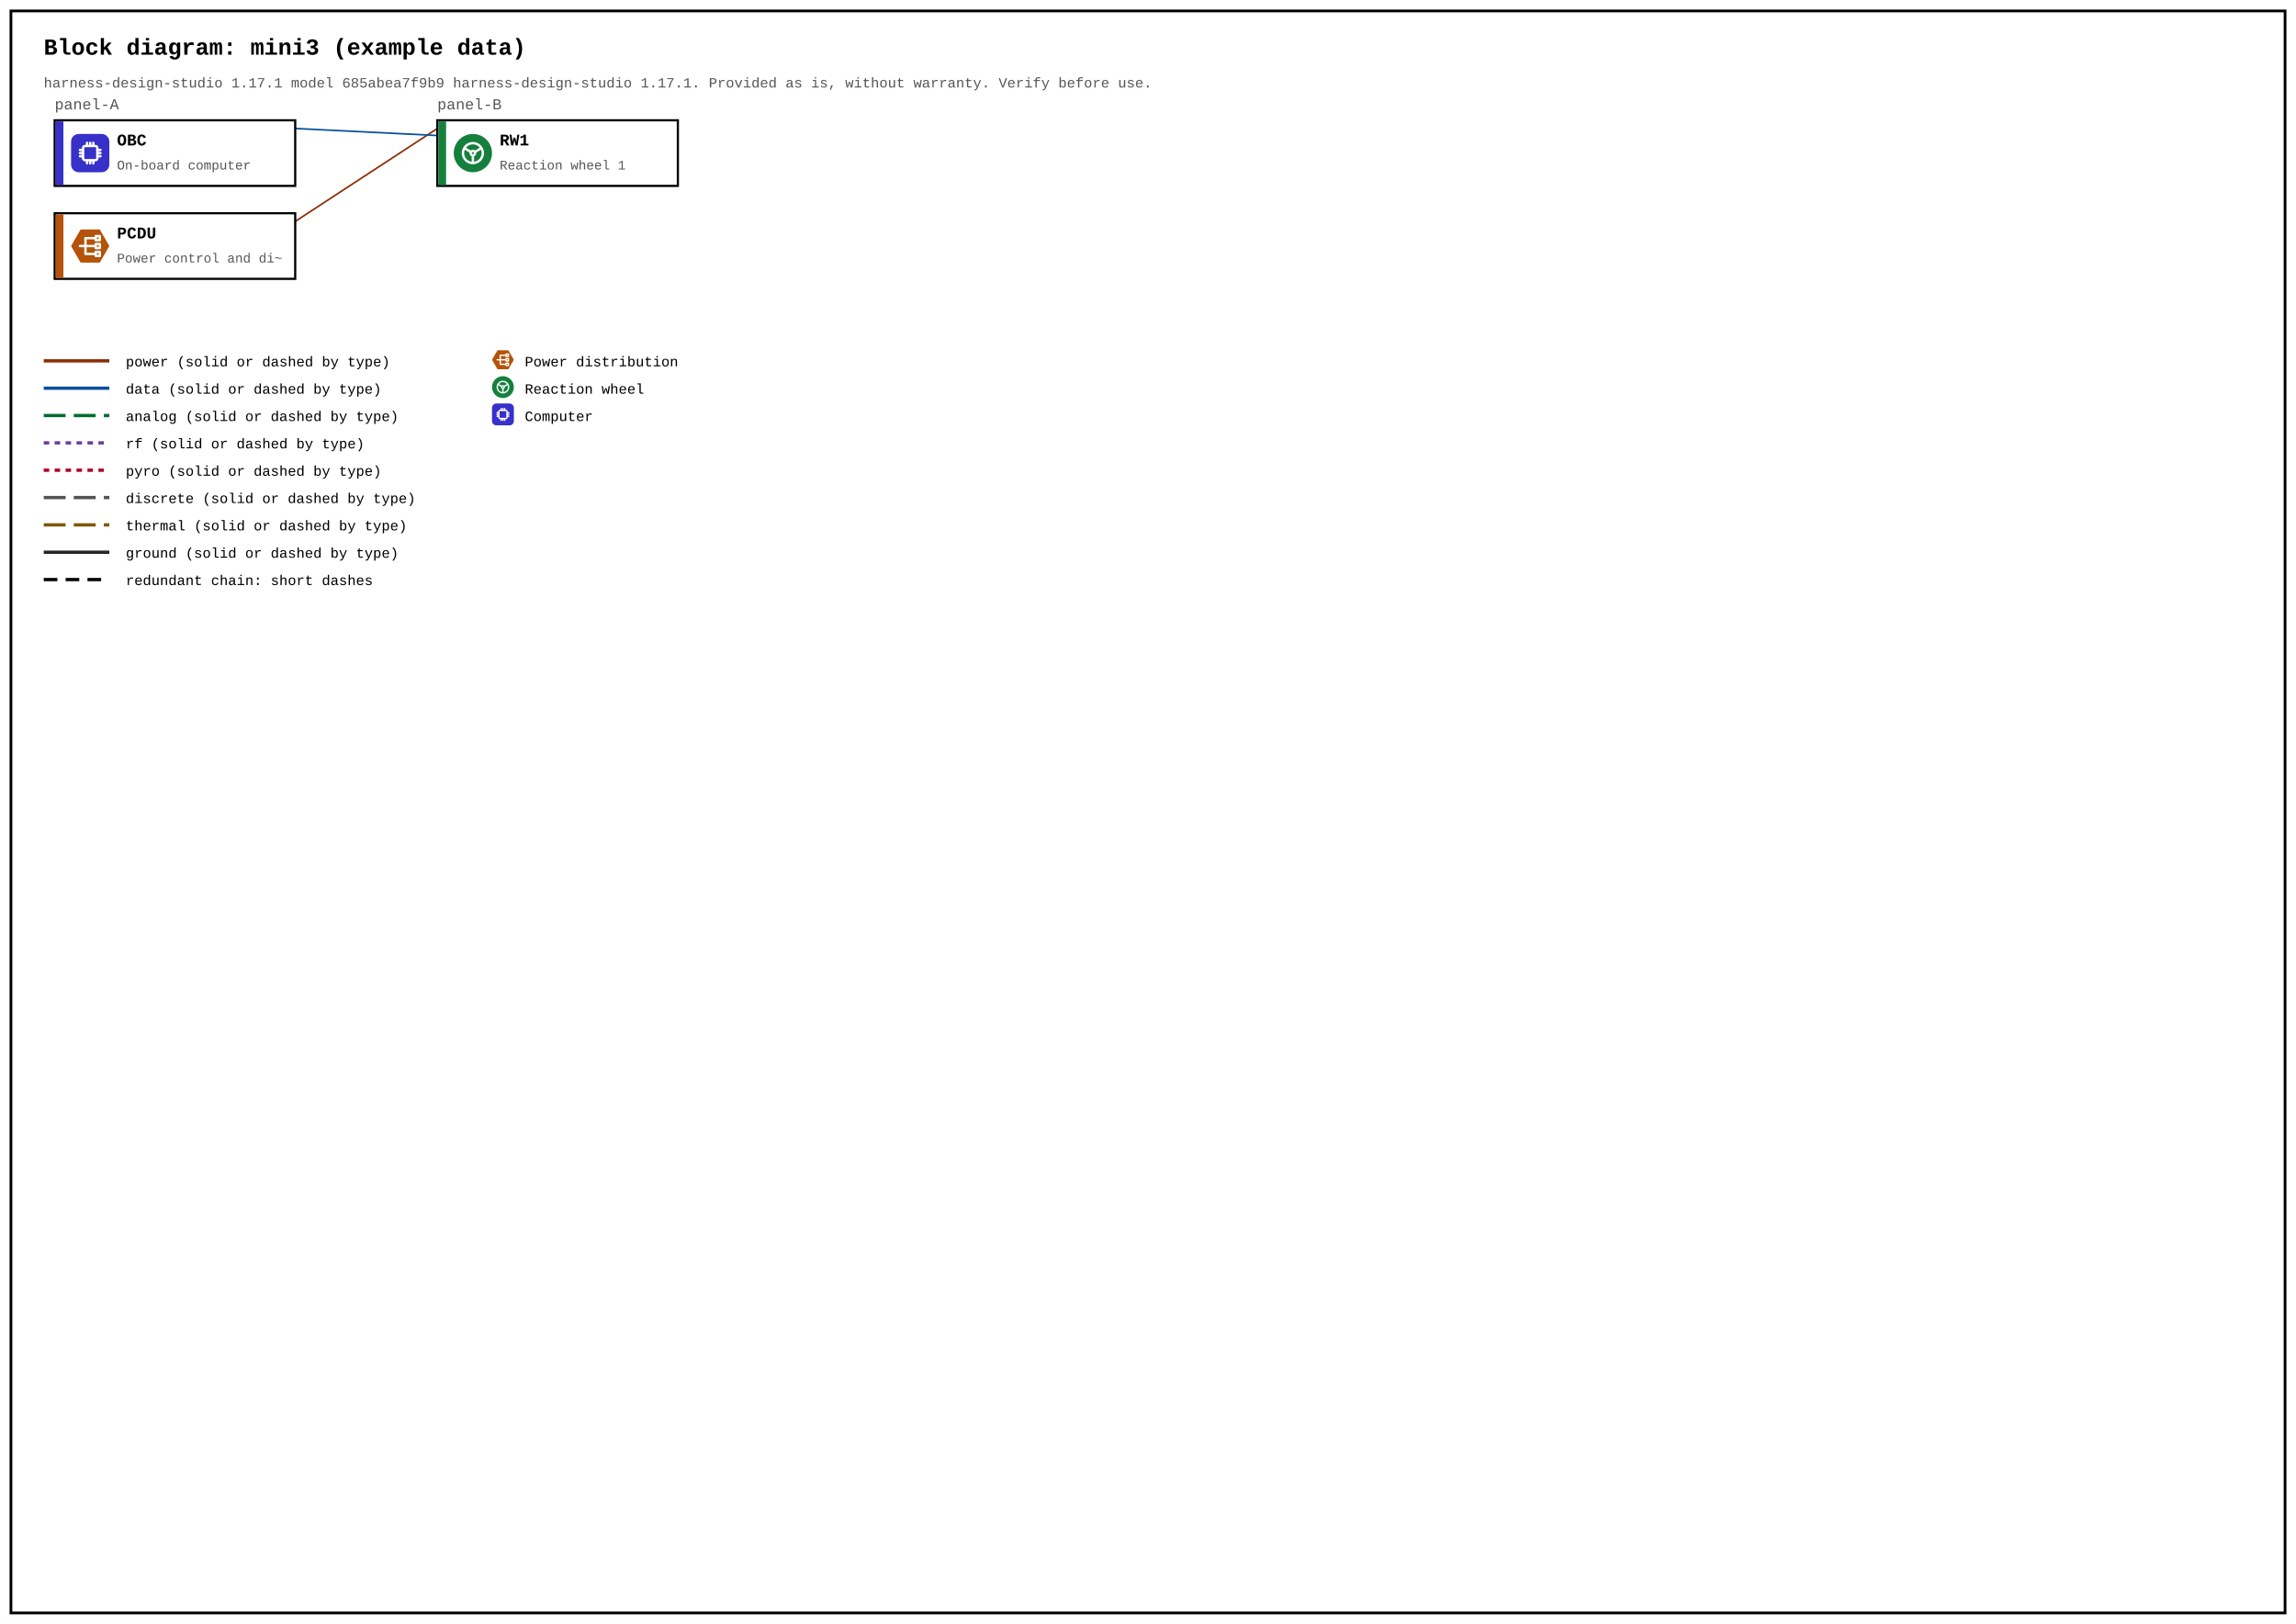
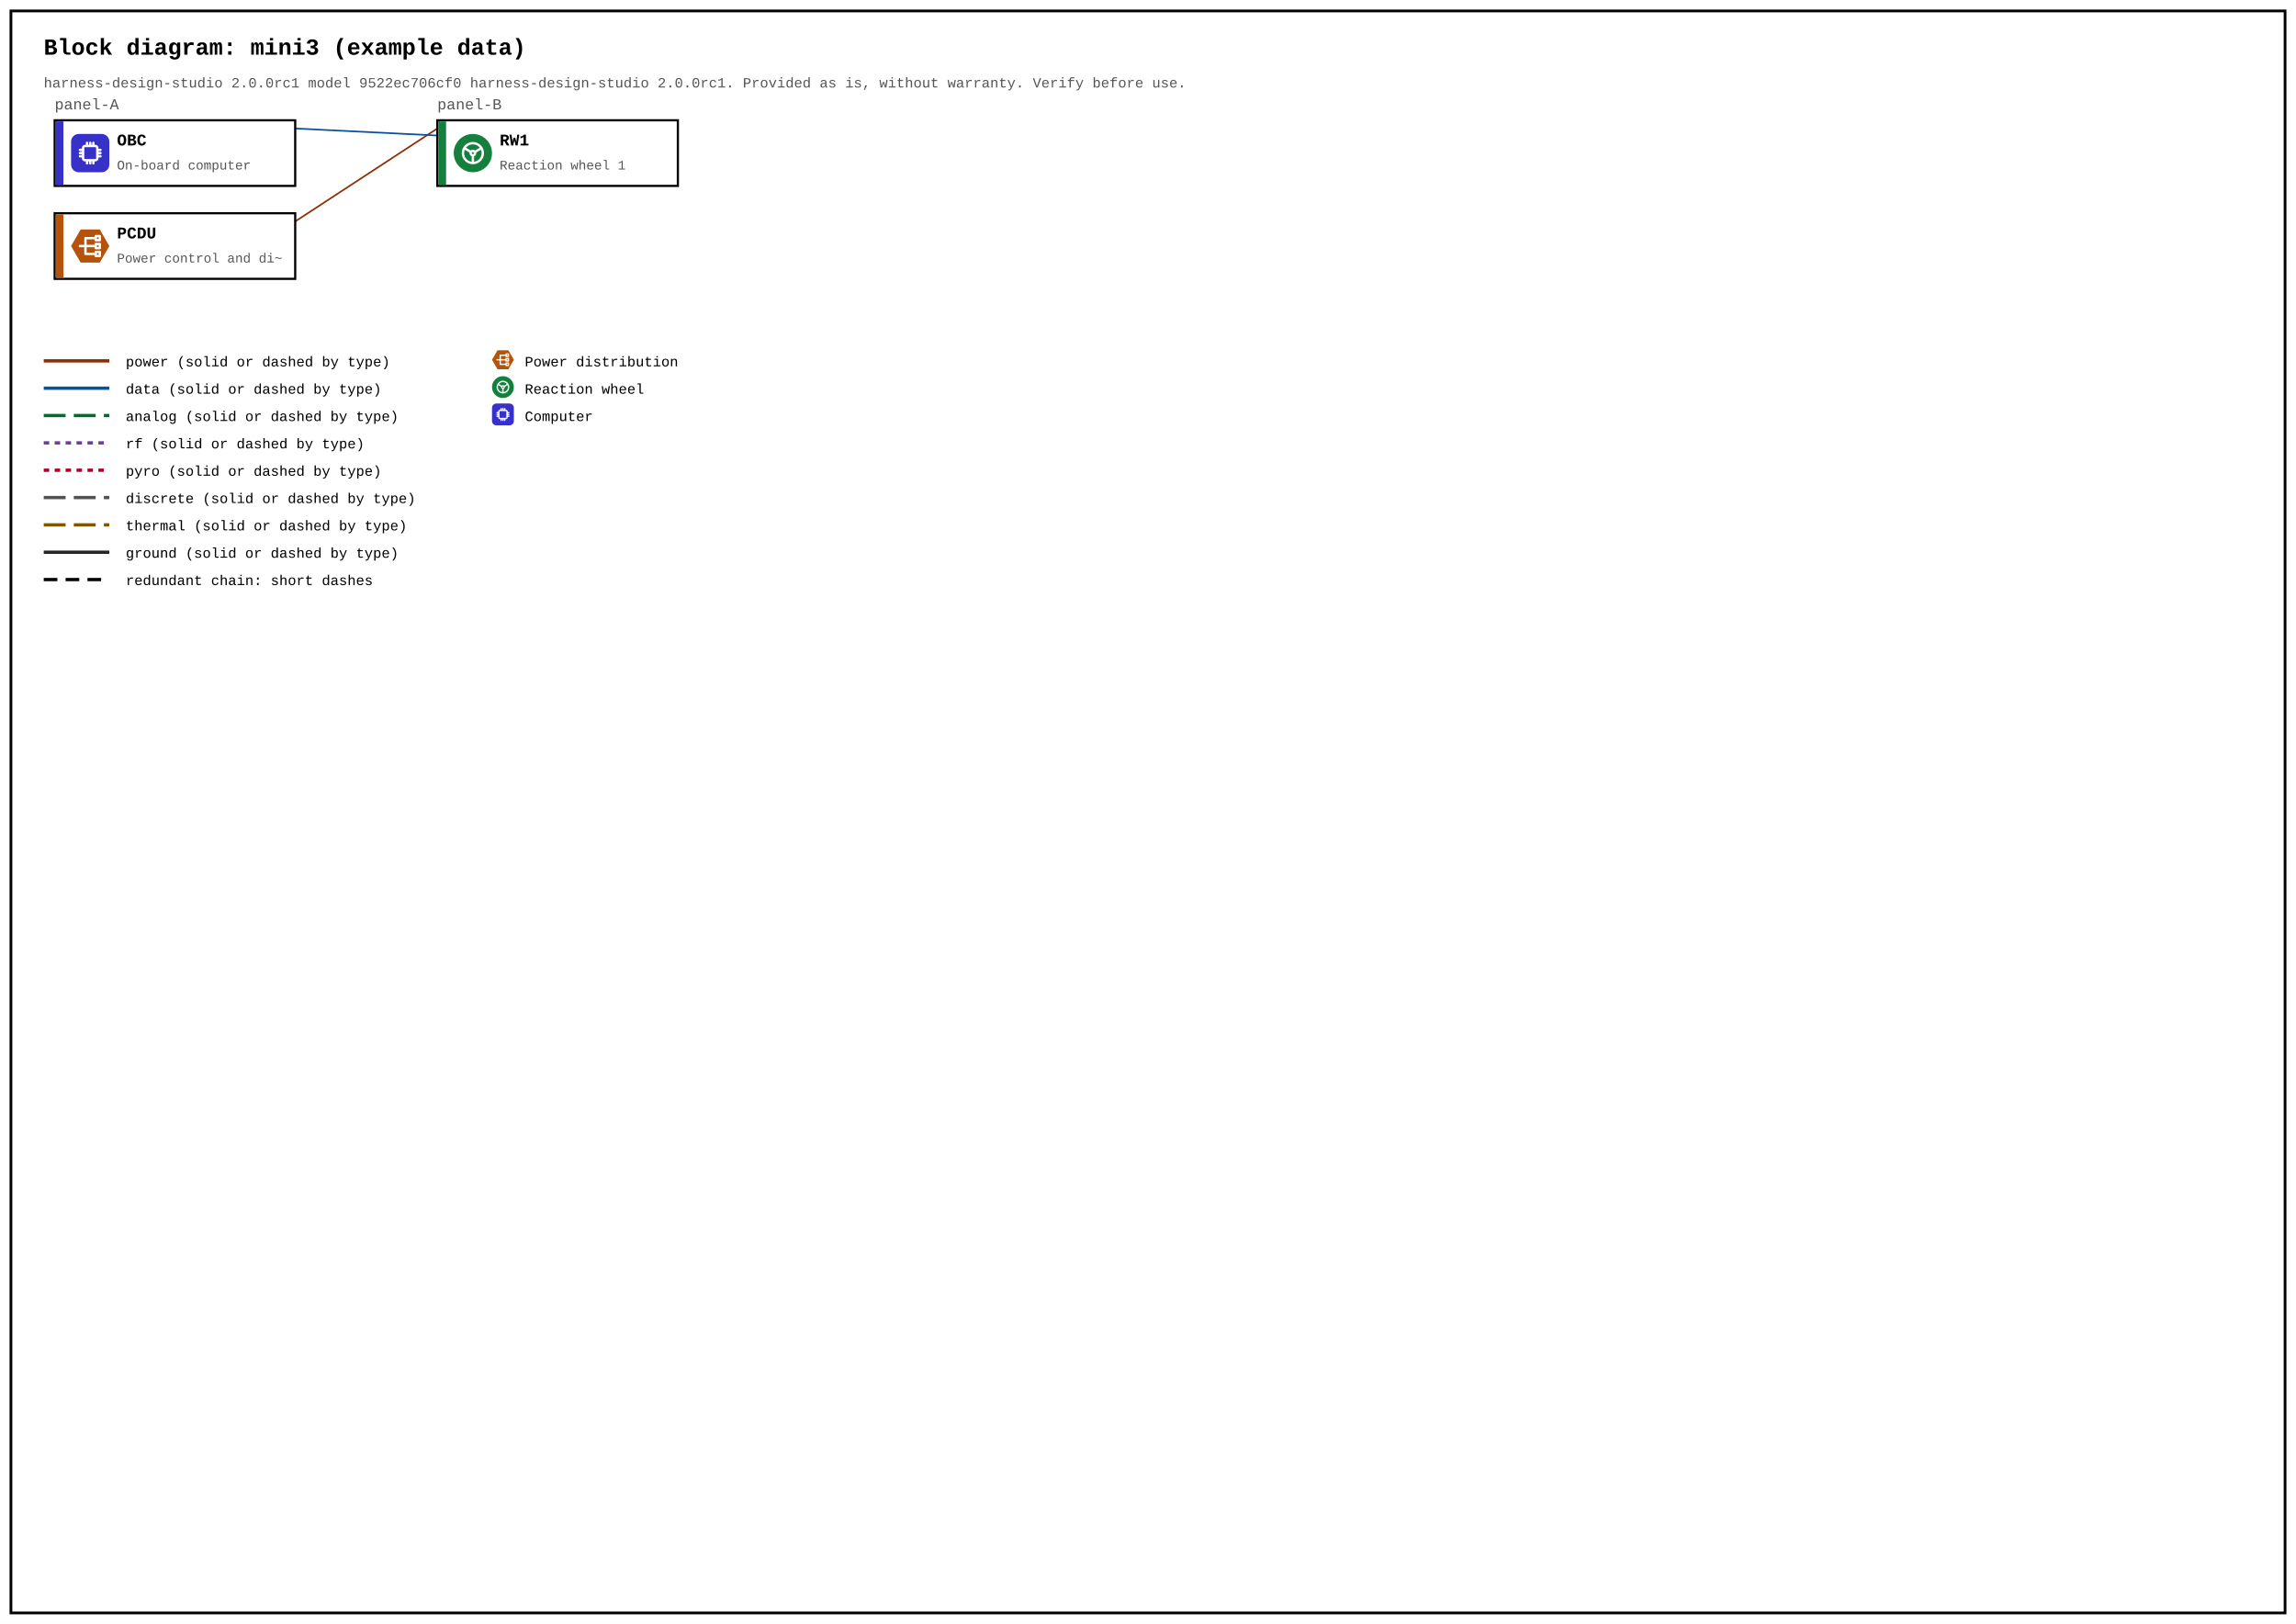
<svg xmlns="http://www.w3.org/2000/svg" width="420mm" height="297mm" viewBox="0 0 420 297" font-family="Courier New, Courier, monospace">
  <rect x="0" y="0" width="420" height="297" fill="#ffffff" />
  <rect x="2" y="2" width="416" height="293" fill="none" stroke="#000000" stroke-width="0.5" />
  <text x="8" y="10" font-size="4.2" font-weight="bold" text-anchor="start" fill="#000000">Block diagram: mini3 (example data)</text>
-   <text x="8" y="16" font-size="2.6" text-anchor="start" fill="#555555">harness-design-studio 1.17.1 model 685abea7f9b9   harness-design-studio 1.17.1. Provided as is, without warranty. Verify before use.</text>
+   <text x="8" y="16" font-size="2.6" text-anchor="start" fill="#555555">harness-design-studio 2.0.0rc1 model 9522ec706cf0   harness-design-studio 2.0.0rc1. Provided as is, without warranty. Verify before use.</text>
  <text x="10" y="20" font-size="2.8" text-anchor="start" fill="#555555">panel-A</text>
  <text x="80" y="20" font-size="2.8" text-anchor="start" fill="#555555">panel-B</text>
  <line x1="54" y1="40.5" x2="80" y2="23.5" stroke="#8c2d04" stroke-width="0.3" />
  <line x1="54" y1="23.5" x2="80" y2="24.786" stroke="#08519c" stroke-width="0.3" />
  <rect x="10" y="22" width="44" height="12" fill="#ffffff" stroke="#000000" stroke-width="0.4" />
  <path d="M 10.2 22.2 L 11.6 22.2 L 11.6 33.8 L 10.2 33.8 Z" fill="#3730c9" />
  <path d="M 14.4 24.5 L 18.6 24.5 C 19.373 24.5 20 25.127 20 25.9 L 20 30.1 C 20 30.873 19.373 31.5 18.6 31.5 L 14.4 31.5 C 13.627 31.5 13 30.873 13 30.1 L 13 25.9 C 13 25.127 13.627 24.5 14.4 24.5 Z" fill="#3730c9" />
  <path d="M 15.547 26.701 L 17.453 26.701 C 17.644 26.701 17.799 26.856 17.799 27.047 L 17.799 28.953 C 17.799 29.144 17.644 29.299 17.453 29.299 L 15.547 29.299 C 15.356 29.299 15.201 29.144 15.201 28.953 L 15.201 27.047 C 15.201 26.856 15.356 26.701 15.547 26.701 Z M 15.922 26.123 L 15.922 26.701 M 15.922 29.299 L 15.922 29.877 M 14.623 27.422 L 15.201 27.422 M 17.799 27.422 L 18.377 27.422 M 16.5 26.123 L 16.5 26.701 M 16.5 29.299 L 16.5 29.877 M 14.623 28 L 15.201 28 M 17.799 28 L 18.377 28 M 17.078 26.123 L 17.078 26.701 M 17.078 29.299 L 17.078 29.877 M 14.623 28.578 L 15.201 28.578 M 17.799 28.578 L 18.377 28.578" fill="none" stroke="#ffffff" stroke-width="0.433" stroke-linecap="round" stroke-linejoin="round" />
  <text x="21.4" y="26.6" font-size="3" font-weight="bold" text-anchor="start" fill="#000000">OBC</text>
  <text x="21.4" y="31" font-size="2.4" text-anchor="start" fill="#555555">On-board computer</text>
  <rect x="10" y="39" width="44" height="12" fill="#ffffff" stroke="#000000" stroke-width="0.4" />
  <path d="M 10.2 39.2 L 11.6 39.2 L 11.6 50.8 L 10.2 50.8 Z" fill="#b45309" />
  <path d="M 20 45 L 18.25 48.031 L 14.75 48.031 L 13 45 L 14.75 41.969 L 18.25 41.969 Z" fill="#b45309" />
  <path d="M 14.623 45 L 15.634 45 M 15.634 43.556 L 15.634 46.444 M 15.634 43.556 L 17.511 43.556 M 17.511 43.181 L 18.261 43.181 L 18.261 43.932 L 17.511 43.932 Z M 15.634 45 L 17.511 45 M 17.511 44.625 L 18.261 44.625 L 18.261 45.375 L 17.511 45.375 Z M 15.634 46.444 L 17.511 46.444 M 17.511 46.068 L 18.261 46.068 L 18.261 46.819 L 17.511 46.819 Z" fill="none" stroke="#ffffff" stroke-width="0.433" stroke-linecap="round" stroke-linejoin="round" />
  <text x="21.4" y="43.6" font-size="3" font-weight="bold" text-anchor="start" fill="#000000">PCDU</text>
  <text x="21.4" y="48" font-size="2.4" text-anchor="start" fill="#555555">Power control and di~</text>
  <rect x="80" y="22" width="44" height="12" fill="#ffffff" stroke="#000000" stroke-width="0.4" />
  <path d="M 80.2 22.2 L 81.6 22.2 L 81.6 33.8 L 80.2 33.8 Z" fill="#15803d" />
  <path d="M 90 28 C 90 26.067 88.433 24.5 86.5 24.5 C 84.567 24.5 83 26.067 83 28 C 83 29.933 84.567 31.5 86.5 31.5 C 88.433 31.5 90 29.933 90 28 Z" fill="#15803d" />
  <path d="M 88.319 28 C 88.319 26.995 87.505 26.181 86.5 26.181 C 85.495 26.181 84.681 26.995 84.681 28 C 84.681 29.005 85.495 29.819 86.5 29.819 C 87.505 29.819 88.319 29.005 88.319 28 Z M 86.904 28 C 86.904 27.777 86.723 27.596 86.5 27.596 C 86.277 27.596 86.096 27.777 86.096 28 C 86.096 28.223 86.277 28.404 86.5 28.404 C 86.723 28.404 86.904 28.223 86.904 28 Z M 86.5 28.404 L 86.5 29.819 M 86.15 27.798 L 84.925 27.09 M 86.85 27.798 L 88.075 27.09" fill="none" stroke="#ffffff" stroke-width="0.433" stroke-linecap="round" stroke-linejoin="round" />
  <text x="91.4" y="26.6" font-size="3" font-weight="bold" text-anchor="start" fill="#000000">RW1</text>
  <text x="91.4" y="31" font-size="2.4" text-anchor="start" fill="#555555">Reaction wheel 1</text>
  <line x1="8" y1="66" x2="20" y2="66" stroke="#8c2d04" stroke-width="0.6" />
  <text x="23" y="67" font-size="2.6" text-anchor="start" fill="#000000">power (solid or dashed by type)</text>
  <line x1="8" y1="71" x2="20" y2="71" stroke="#08519c" stroke-width="0.6" />
  <text x="23" y="72" font-size="2.6" text-anchor="start" fill="#000000">data (solid or dashed by type)</text>
  <line x1="8" y1="76" x2="20" y2="76" stroke="#006d2c" stroke-width="0.6" stroke-dasharray="4 1.5" />
  <text x="23" y="77" font-size="2.6" text-anchor="start" fill="#000000">analog (solid or dashed by type)</text>
  <line x1="8" y1="81" x2="20" y2="81" stroke="#6a3d9a" stroke-width="0.6" stroke-dasharray="1 1" />
  <text x="23" y="82" font-size="2.6" text-anchor="start" fill="#000000">rf (solid or dashed by type)</text>
  <line x1="8" y1="86" x2="20" y2="86" stroke="#b10026" stroke-width="0.6" stroke-dasharray="1 1" />
  <text x="23" y="87" font-size="2.6" text-anchor="start" fill="#000000">pyro (solid or dashed by type)</text>
  <line x1="8" y1="91" x2="20" y2="91" stroke="#525252" stroke-width="0.6" stroke-dasharray="4 1.5" />
  <text x="23" y="92" font-size="2.6" text-anchor="start" fill="#000000">discrete (solid or dashed by type)</text>
  <line x1="8" y1="96" x2="20" y2="96" stroke="#7f5800" stroke-width="0.6" stroke-dasharray="4 1.5" />
  <text x="23" y="97" font-size="2.6" text-anchor="start" fill="#000000">thermal (solid or dashed by type)</text>
  <line x1="8" y1="101" x2="20" y2="101" stroke="#252525" stroke-width="0.6" />
  <text x="23" y="102" font-size="2.6" text-anchor="start" fill="#000000">ground (solid or dashed by type)</text>
  <line x1="8" y1="106" x2="20" y2="106" stroke="#000000" stroke-width="0.6" stroke-dasharray="2.5 1.5" />
  <text x="23" y="107" font-size="2.6" text-anchor="start" fill="#000000">redundant chain: short dashes</text>
  <path d="M 94 65.8 L 93 67.532 L 91 67.532 L 90 65.8 L 91 64.068 L 93 64.068 Z" fill="#b45309" />
  <path d="M 90.927 65.8 L 91.505 65.8 M 91.505 64.975 L 91.505 66.625 M 91.505 64.975 L 92.578 64.975 M 92.578 64.76 L 93.007 64.76 L 93.007 65.189 L 92.578 65.189 Z M 91.505 65.8 L 92.578 65.8 M 92.578 65.585 L 93.007 65.585 L 93.007 66.014 L 92.578 66.014 Z M 91.505 66.625 L 92.578 66.625 M 92.578 66.41 L 93.007 66.41 L 93.007 66.84 L 92.578 66.84 Z" fill="none" stroke="#ffffff" stroke-width="0.247" stroke-linecap="round" stroke-linejoin="round" />
  <text x="96" y="67" font-size="2.6" text-anchor="start" fill="#000000">Power distribution</text>
  <path d="M 94 70.8 C 94 69.695 93.105 68.8 92 68.8 C 90.895 68.8 90 69.695 90 70.8 C 90 71.905 90.895 72.8 92 72.8 C 93.105 72.8 94 71.905 94 70.8 Z" fill="#15803d" />
  <path d="M 93.04 70.8 C 93.04 70.226 92.574 69.76 92 69.76 C 91.426 69.76 90.96 70.226 90.96 70.8 C 90.96 71.374 91.426 71.84 92 71.84 C 92.574 71.84 93.04 71.374 93.04 70.8 Z M 92.231 70.8 C 92.231 70.672 92.128 70.569 92 70.569 C 91.872 70.569 91.769 70.672 91.769 70.8 C 91.769 70.928 91.872 71.031 92 71.031 C 92.128 71.031 92.231 70.928 92.231 70.8 Z M 92 71.031 L 92 71.84 M 91.8 70.684 L 91.1 70.28 M 92.2 70.684 L 92.9 70.28" fill="none" stroke="#ffffff" stroke-width="0.247" stroke-linecap="round" stroke-linejoin="round" />
  <text x="96" y="72" font-size="2.6" text-anchor="start" fill="#000000">Reaction wheel</text>
  <path d="M 90.8 73.8 L 93.2 73.8 C 93.642 73.8 94 74.158 94 74.6 L 94 77 C 94 77.442 93.642 77.8 93.2 77.8 L 90.8 77.8 C 90.358 77.8 90 77.442 90 77 L 90 74.6 C 90 74.158 90.358 73.8 90.8 73.8 Z" fill="#3730c9" />
  <path d="M 91.456 75.058 L 92.544 75.058 C 92.654 75.058 92.743 75.146 92.743 75.255 L 92.743 76.344 C 92.743 76.454 92.654 76.543 92.544 76.543 L 91.456 76.543 C 91.346 76.543 91.257 76.454 91.257 76.344 L 91.257 75.255 C 91.257 75.146 91.346 75.058 91.456 75.058 Z M 91.67 74.728 L 91.67 75.058 M 91.67 76.543 L 91.67 76.873 M 90.927 75.47 L 91.257 75.47 M 92.743 75.47 L 93.073 75.47 M 92 74.728 L 92 75.058 M 92 76.543 L 92 76.873 M 90.927 75.8 L 91.257 75.8 M 92.743 75.8 L 93.073 75.8 M 92.33 74.728 L 92.33 75.058 M 92.33 76.543 L 92.33 76.873 M 90.927 76.13 L 91.257 76.13 M 92.743 76.13 L 93.073 76.13" fill="none" stroke="#ffffff" stroke-width="0.247" stroke-linecap="round" stroke-linejoin="round" />
  <text x="96" y="77" font-size="2.6" text-anchor="start" fill="#000000">Computer</text>
</svg>
